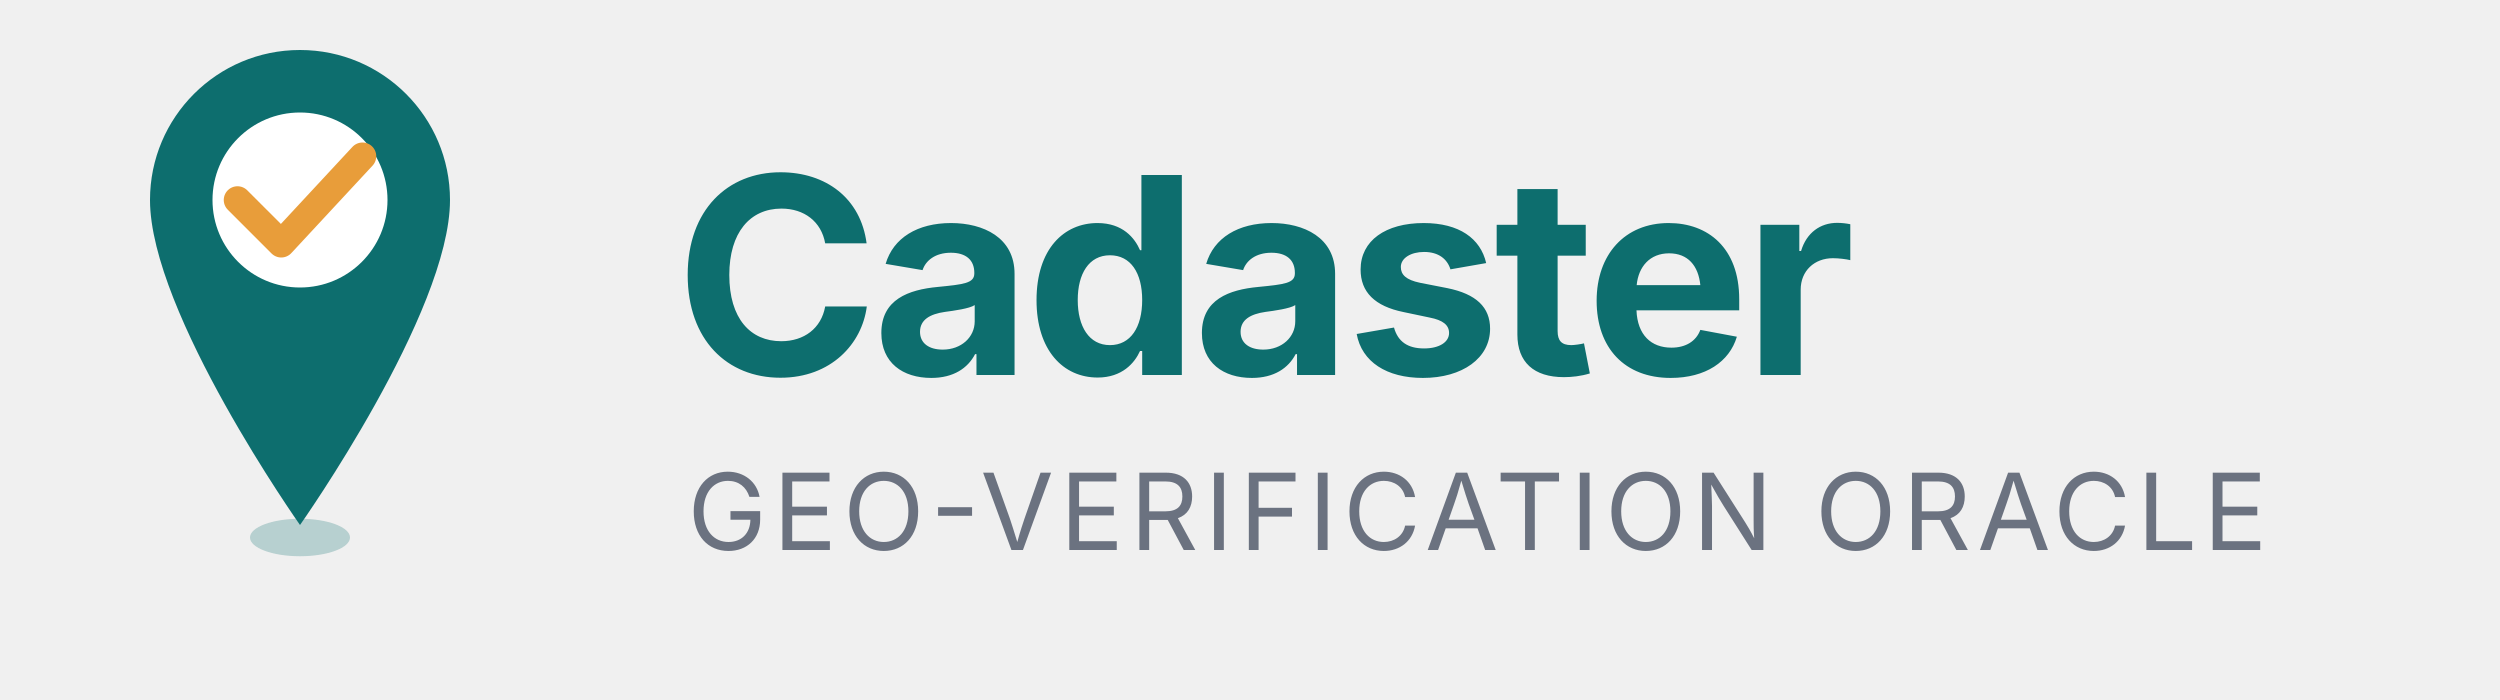
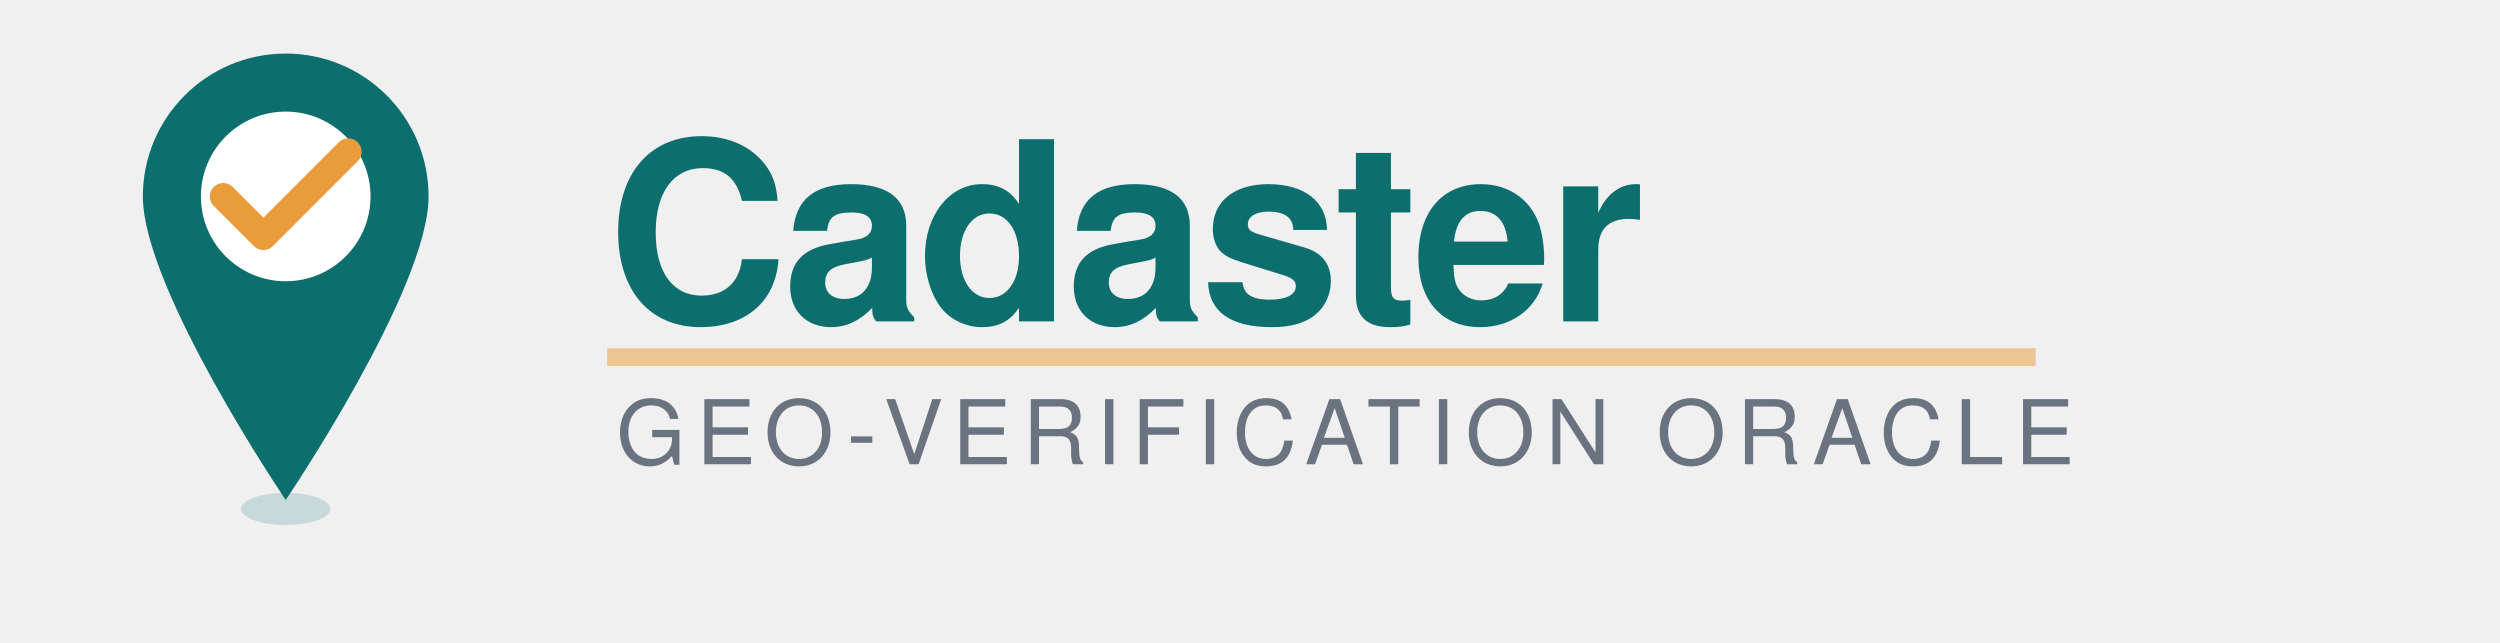
- <svg xmlns="http://www.w3.org/2000/svg" viewBox="0 0 200 56" fill="none">
-   <g transform="translate(4, 2)">
-     <path d="M20 2C13.373 2 8 7.373 8 14c0 9 12 26 12 26s12-17 12-26c0-6.627-5.373-12-12-12z" fill="#0d6e6e" />
-     <circle cx="20" cy="14" r="7" fill="white" />
-     <polyline points="15,14 18.5,17.5 25,10.5" stroke="#e89d3a" stroke-width="2.2" stroke-linecap="round" stroke-linejoin="round" fill="none" />
-     <ellipse cx="20" cy="41" rx="4" ry="1.5" fill="#0d6e6e" opacity="0.25" />
+ <svg xmlns="http://www.w3.org/2000/svg" viewBox="0 0 280 72" fill="none" role="img" aria-label="Cadaster — Geo-verification oracle">
+   <g transform="translate(4, 4)">
+     <path d="M28 2C19.163 2 12 9.163 12 18          C12 28.375 28 52 28 52          C28 52 44 28.375 44 18          C44 9.163 36.837 2 28 2Z" fill="#0d6e6e" />
+     <circle cx="28" cy="18" r="9.5" fill="white" />
+     <polyline points="21,18 25.5,22.5 35,13" stroke="#e89d3a" stroke-width="3" stroke-linecap="round" stroke-linejoin="round" fill="none" />
+     <ellipse cx="28" cy="53" rx="5" ry="1.8" fill="#0d6e6e" opacity="0.18" />
  </g>
-   <text x="54" y="30" font-family="system-ui, -apple-system, sans-serif" font-size="22" font-weight="700" letter-spacing="-0.5" fill="#0d6e6e">Cadaster</text>
-   <text x="55" y="44" font-family="system-ui, -apple-system, sans-serif" font-size="8.5" letter-spacing="0.5" fill="#6b7280">GEO-VERIFICATION ORACLE</text>
+   <text x="68" y="36" font-family="-apple-system, BlinkMacSystemFont, 'Segoe UI', Helvetica, Arial, sans-serif" font-size="28" font-weight="700" letter-spacing="-0.5" fill="#0d6e6e">Cadaster</text>
+   <text x="69" y="52" font-family="-apple-system, BlinkMacSystemFont, 'Segoe UI', Helvetica, Arial, sans-serif" font-size="10" font-weight="400" letter-spacing="1.2" fill="#6b7280">GEO-VERIFICATION ORACLE</text>
+   <line x1="68" y1="40" x2="228" y2="40" stroke="#e89d3a" stroke-width="2" opacity="0.5" />
</svg>
